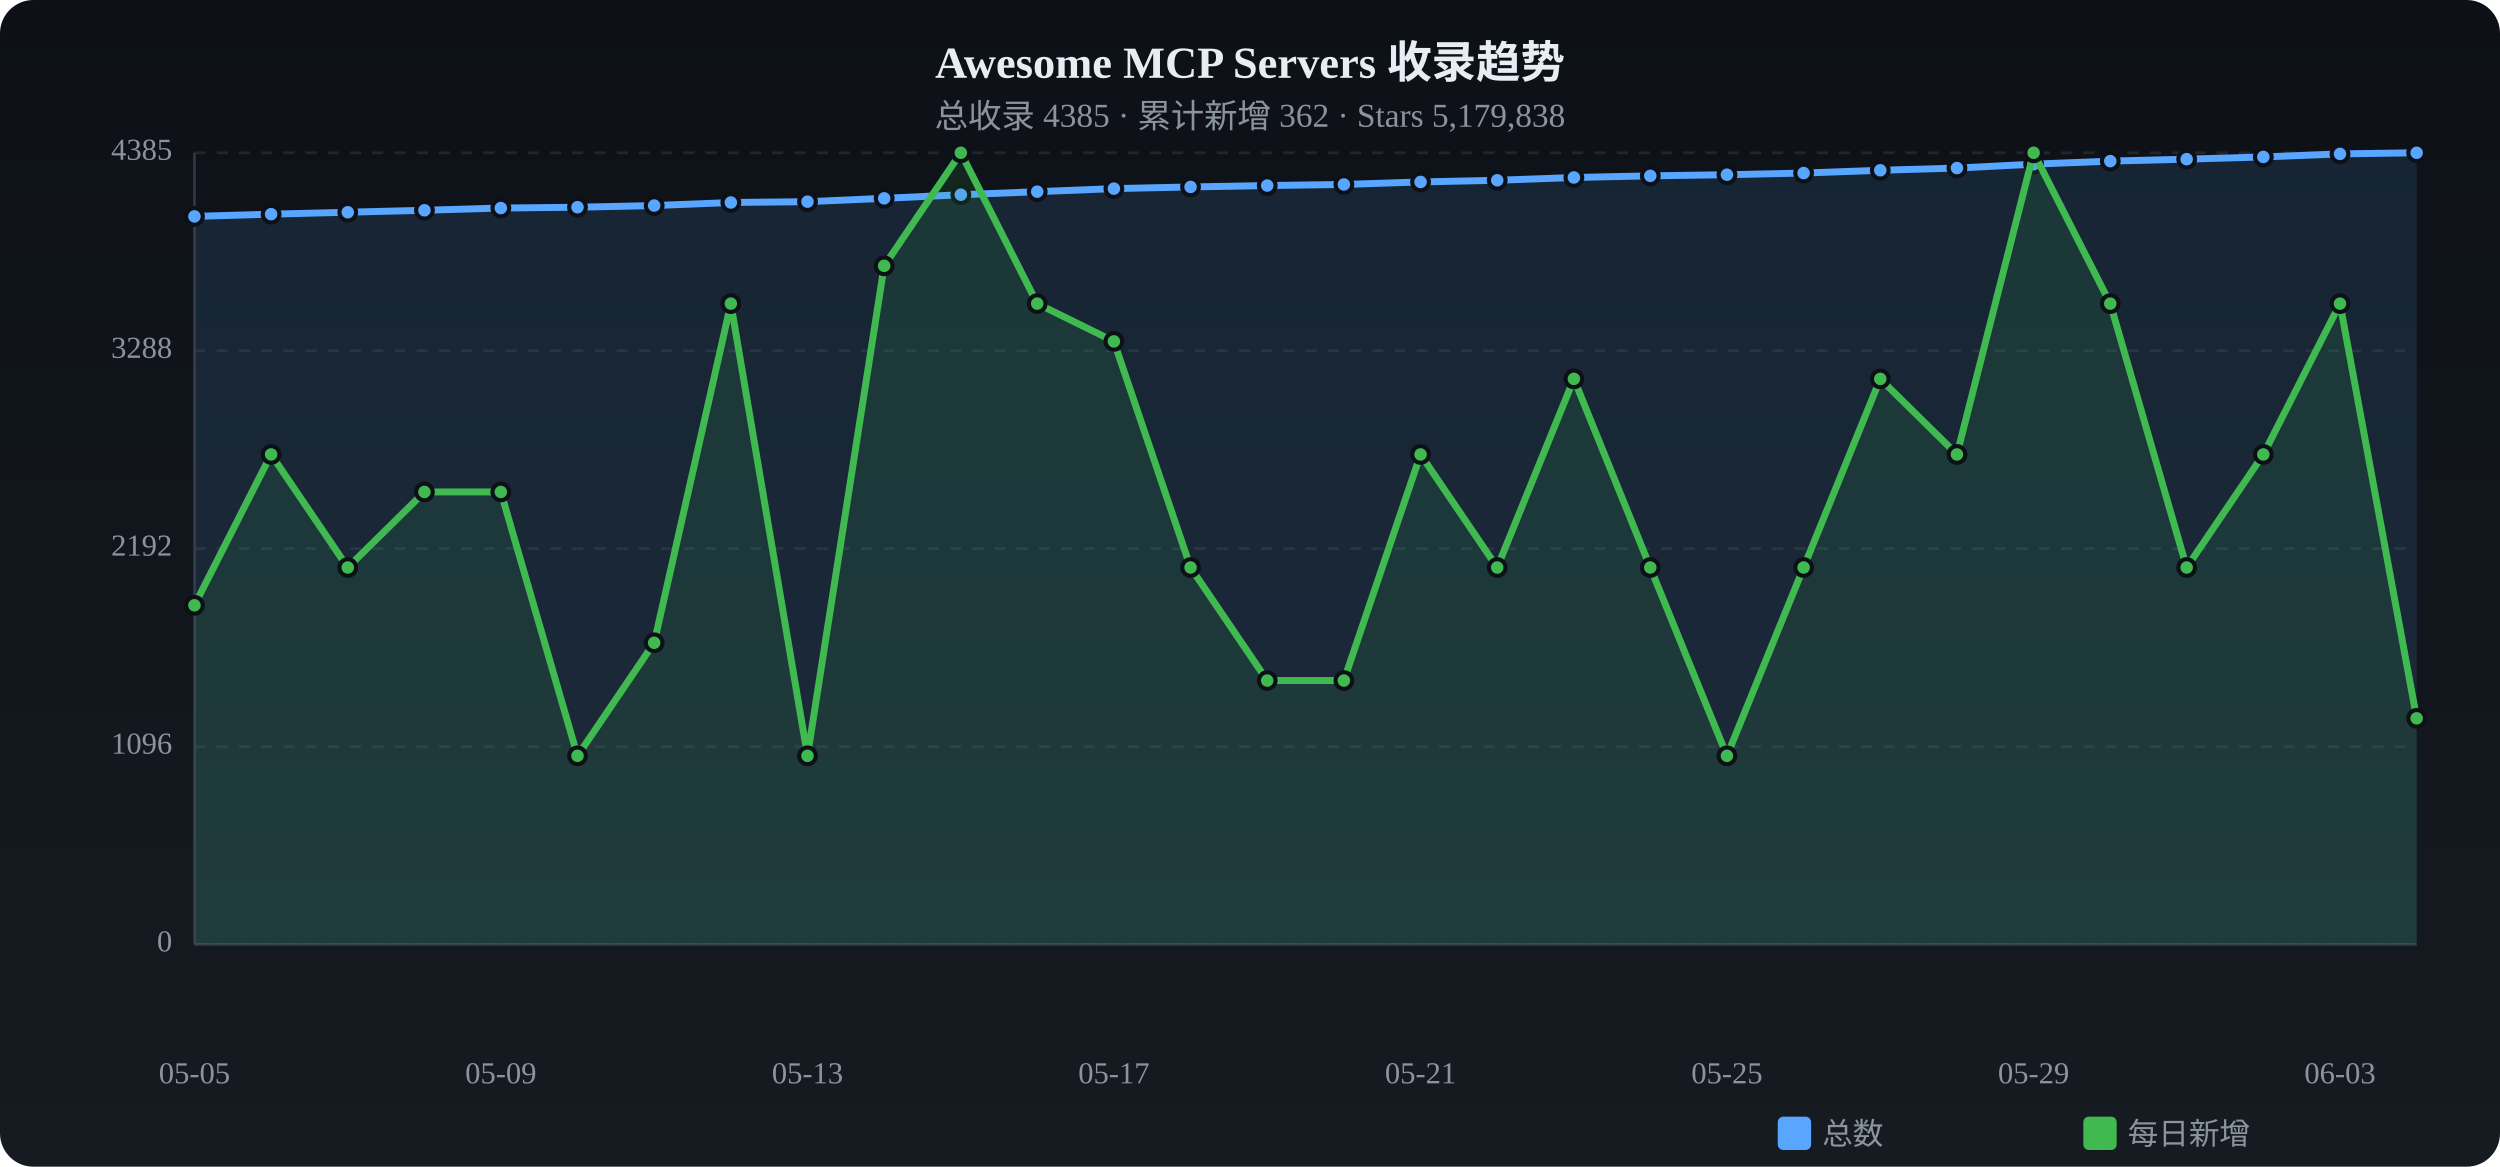
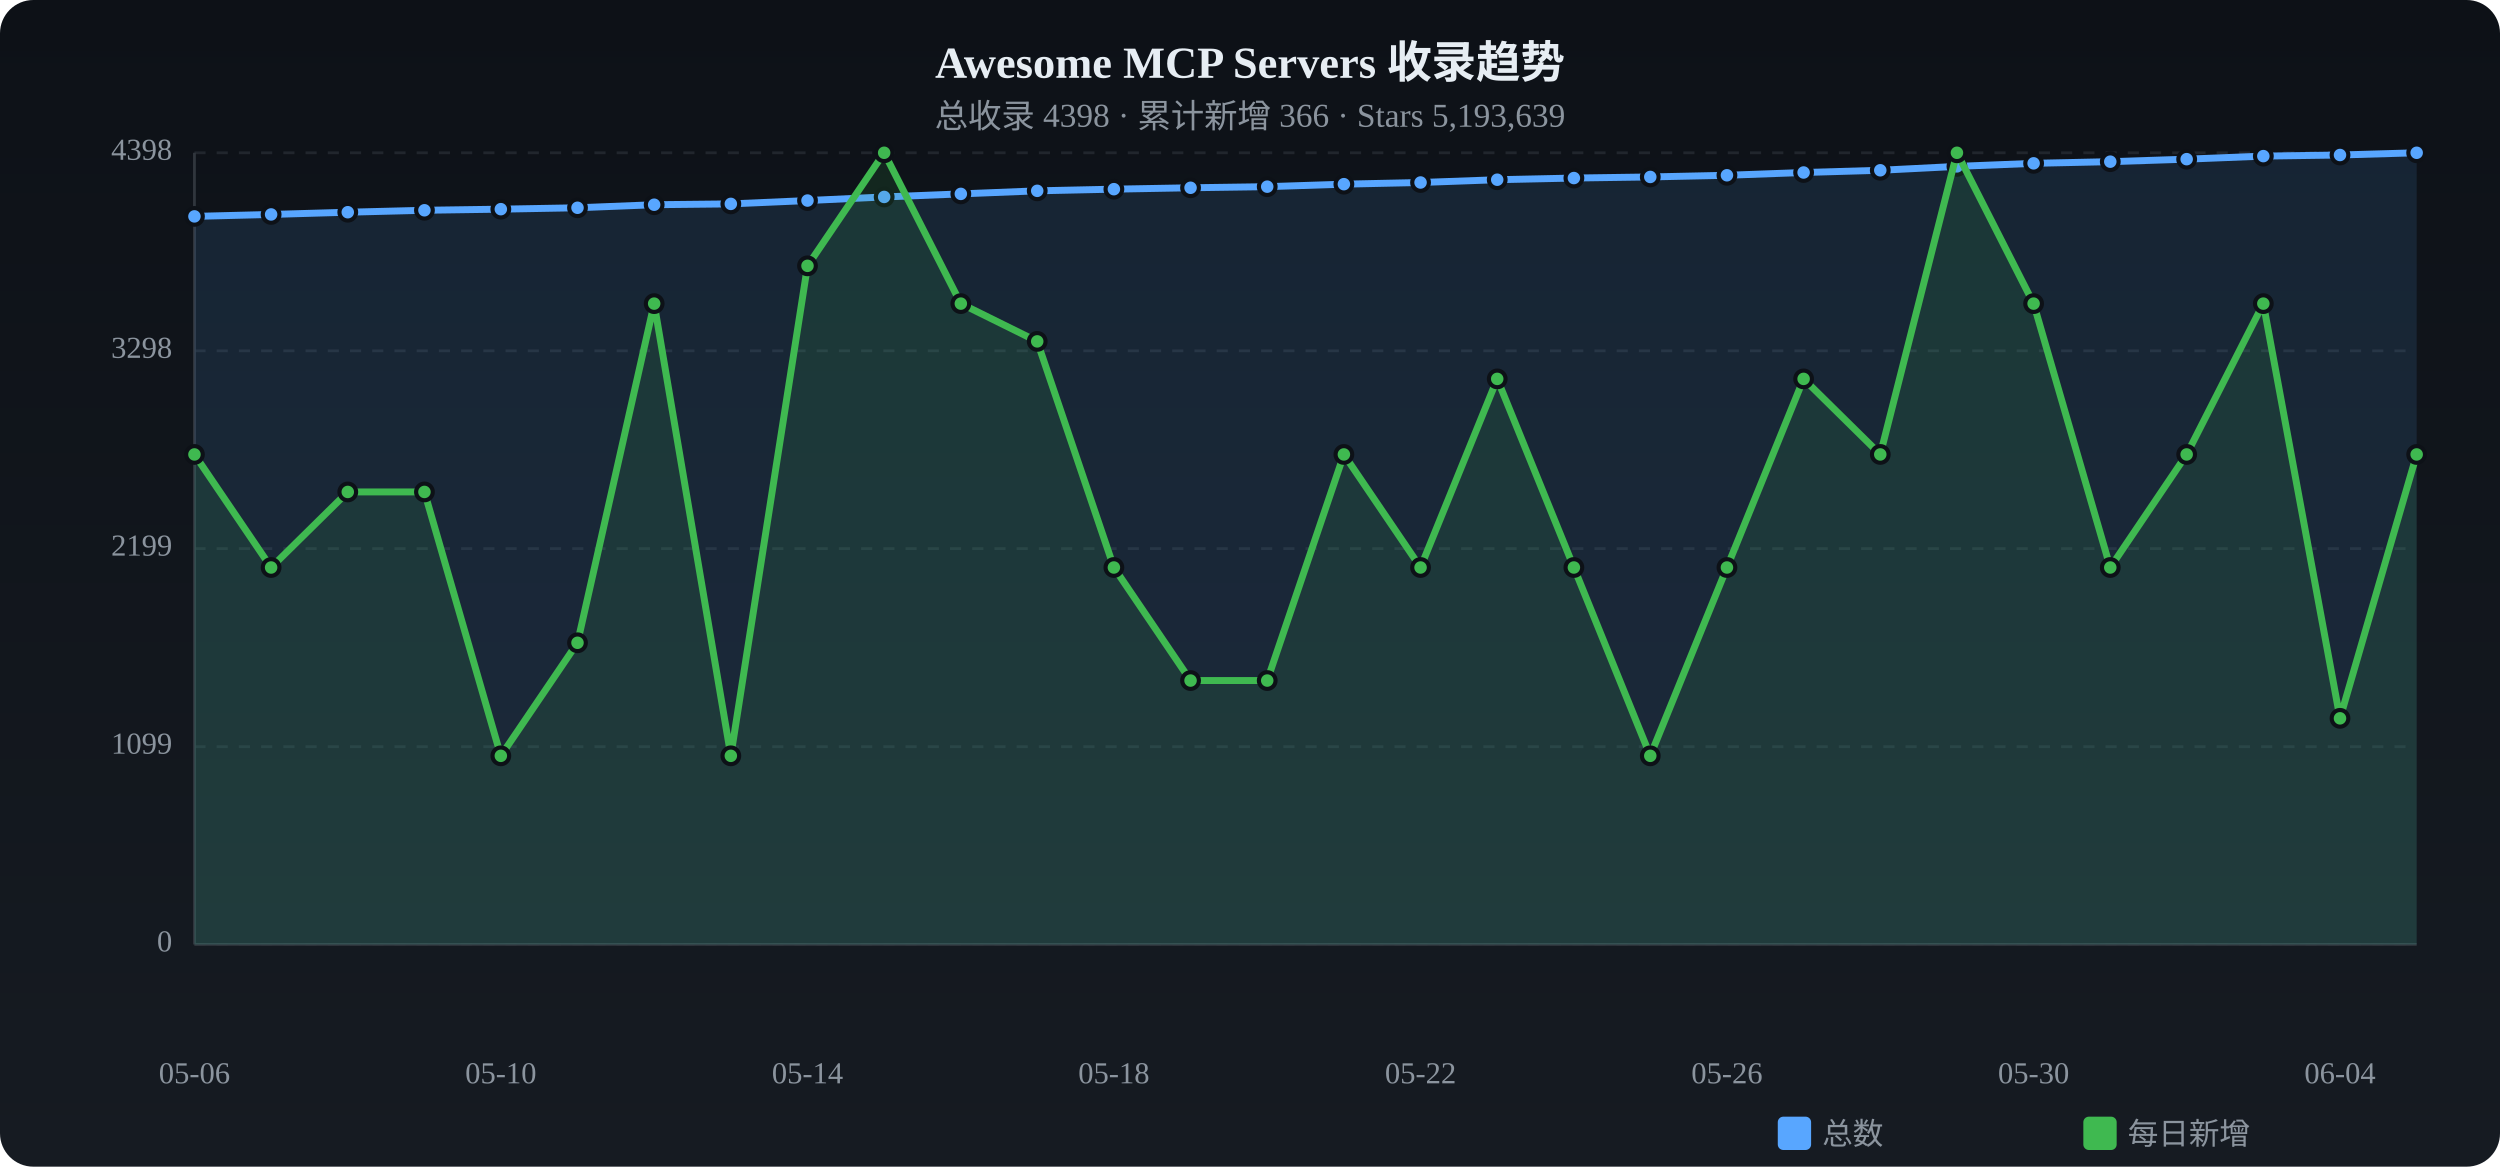
<svg xmlns="http://www.w3.org/2000/svg" viewBox="0 0 900 420" width="900" height="420">
  <defs>
    <linearGradient id="tbg" x1="0%" y1="0%" x2="0%" y2="100%">
      <stop offset="0%" stop-color="#0d1117" />
      <stop offset="100%" stop-color="#161b22" />
    </linearGradient>
  </defs>
  <rect width="900" height="420" rx="12" fill="url(#tbg)" />
  <text x="450.0" y="28" text-anchor="middle" fill="#e6edf3" font-size="16" font-weight="bold">Awesome MCP Servers 收录趋势</text>
-   <text x="450.0" y="46" text-anchor="middle" fill="#8b949e" font-size="12">总收录 4385 · 累计新增 362 · Stars 5,179,838</text>
+   <text x="450.0" y="46" text-anchor="middle" fill="#8b949e" font-size="12">总收录 4398 · 累计新增 366 · Stars 5,193,639</text>
  <text x="62" y="340.0" text-anchor="end" fill="#8b949e" font-size="11" dominant-baseline="middle">0</text>
  <line x1="70" y1="340.0" x2="870" y2="340.0" stroke="#21262d" stroke-dasharray="4 4" />
-   <text x="62" y="268.8" text-anchor="end" fill="#8b949e" font-size="11" dominant-baseline="middle">1096</text>
+   <text x="62" y="268.8" text-anchor="end" fill="#8b949e" font-size="11" dominant-baseline="middle">1099</text>
  <line x1="70" y1="268.8" x2="870" y2="268.8" stroke="#21262d" stroke-dasharray="4 4" />
-   <text x="62" y="197.5" text-anchor="end" fill="#8b949e" font-size="11" dominant-baseline="middle">2192</text>
+   <text x="62" y="197.5" text-anchor="end" fill="#8b949e" font-size="11" dominant-baseline="middle">2199</text>
  <line x1="70" y1="197.5" x2="870" y2="197.5" stroke="#21262d" stroke-dasharray="4 4" />
-   <text x="62" y="126.3" text-anchor="end" fill="#8b949e" font-size="11" dominant-baseline="middle">3288</text>
+   <text x="62" y="126.3" text-anchor="end" fill="#8b949e" font-size="11" dominant-baseline="middle">3298</text>
  <line x1="70" y1="126.3" x2="870" y2="126.3" stroke="#21262d" stroke-dasharray="4 4" />
-   <text x="62" y="55.0" text-anchor="end" fill="#8b949e" font-size="11" dominant-baseline="middle">4385</text>
+   <text x="62" y="55.0" text-anchor="end" fill="#8b949e" font-size="11" dominant-baseline="middle">4398</text>
  <line x1="70" y1="55.0" x2="870" y2="55.0" stroke="#21262d" stroke-dasharray="4 4" />
  <line x1="70" y1="55" x2="70" y2="340" stroke="#30363d" />
  <line x1="70" y1="340" x2="870" y2="340" stroke="#30363d" />
-   <path d="M70.0,77.9 L97.6,77.1 L125.2,76.4 L152.8,75.7 L180.3,74.9 L207.9,74.6 L235.5,74.0 L263.1,72.9 L290.7,72.6 L318.3,71.4 L345.9,70.1 L373.4,69.0 L401.0,67.9 L428.6,67.3 L456.2,66.8 L483.8,66.4 L511.4,65.5 L539.0,64.9 L566.6,63.9 L594.1,63.3 L621.7,62.9 L649.3,62.3 L676.9,61.3 L704.5,60.5 L732.1,59.1 L759.7,58.0 L787.2,57.3 L814.8,56.5 L842.4,55.4 L870.0,55.0 L870.0,340 L70.0,340 Z" fill="#58a6ff" opacity="0.12" />
-   <polyline points="70.0,77.9 97.6,77.1 125.2,76.4 152.8,75.7 180.3,74.9 207.9,74.6 235.5,74.0 263.1,72.9 290.7,72.6 318.3,71.4 345.9,70.1 373.4,69.0 401.0,67.9 428.6,67.3 456.2,66.8 483.8,66.4 511.4,65.5 539.0,64.9 566.6,63.9 594.1,63.3 621.7,62.9 649.3,62.3 676.9,61.3 704.5,60.5 732.1,59.1 759.7,58.0 787.2,57.3 814.8,56.5 842.4,55.4 870.0,55.0" fill="none" stroke="#58a6ff" stroke-width="2.5" stroke-linecap="round" stroke-linejoin="round" />
+   <path d="M70.0,77.9 L97.6,77.2 L125.2,76.4 L152.8,75.7 L180.3,75.3 L207.9,74.8 L235.5,73.7 L263.1,73.4 L290.7,72.2 L318.3,70.9 L345.9,69.8 L373.4,68.7 L401.0,68.1 L428.6,67.6 L456.2,67.2 L483.8,66.3 L511.4,65.7 L539.0,64.7 L566.6,64.1 L594.1,63.7 L621.7,63.1 L649.3,62.1 L676.9,61.3 L704.5,59.9 L732.1,58.8 L759.7,58.2 L787.2,57.3 L814.8,56.2 L842.4,55.8 L870.0,55.0 L870.0,340 L70.0,340 Z" fill="#58a6ff" opacity="0.12" />
+   <polyline points="70.0,77.9 97.6,77.2 125.2,76.4 152.8,75.7 180.3,75.3 207.9,74.8 235.5,73.7 263.1,73.4 290.7,72.2 318.3,70.9 345.9,69.8 373.4,68.7 401.0,68.1 428.6,67.6 456.2,67.2 483.8,66.3 511.4,65.7 539.0,64.7 566.6,64.1 594.1,63.7 621.7,63.1 649.3,62.1 676.9,61.3 704.5,59.9 732.1,58.8 759.7,58.2 787.2,57.3 814.8,56.2 842.4,55.8 870.0,55.0" fill="none" stroke="#58a6ff" stroke-width="2.5" stroke-linecap="round" stroke-linejoin="round" />
  <circle cx="70.0" cy="77.9" r="3" fill="#58a6ff" stroke="#0d1117" stroke-width="1.5" />
-   <circle cx="97.6" cy="77.1" r="3" fill="#58a6ff" stroke="#0d1117" stroke-width="1.5" />
+   <circle cx="97.6" cy="77.2" r="3" fill="#58a6ff" stroke="#0d1117" stroke-width="1.5" />
  <circle cx="125.2" cy="76.4" r="3" fill="#58a6ff" stroke="#0d1117" stroke-width="1.5" />
  <circle cx="152.8" cy="75.7" r="3" fill="#58a6ff" stroke="#0d1117" stroke-width="1.5" />
-   <circle cx="180.3" cy="74.9" r="3" fill="#58a6ff" stroke="#0d1117" stroke-width="1.5" />
-   <circle cx="207.9" cy="74.6" r="3" fill="#58a6ff" stroke="#0d1117" stroke-width="1.5" />
-   <circle cx="235.5" cy="74.0" r="3" fill="#58a6ff" stroke="#0d1117" stroke-width="1.5" />
-   <circle cx="263.1" cy="72.9" r="3" fill="#58a6ff" stroke="#0d1117" stroke-width="1.5" />
-   <circle cx="290.7" cy="72.6" r="3" fill="#58a6ff" stroke="#0d1117" stroke-width="1.5" />
-   <circle cx="318.3" cy="71.4" r="3" fill="#58a6ff" stroke="#0d1117" stroke-width="1.5" />
-   <circle cx="345.9" cy="70.1" r="3" fill="#58a6ff" stroke="#0d1117" stroke-width="1.5" />
-   <circle cx="373.4" cy="69.0" r="3" fill="#58a6ff" stroke="#0d1117" stroke-width="1.5" />
-   <circle cx="401.0" cy="67.9" r="3" fill="#58a6ff" stroke="#0d1117" stroke-width="1.5" />
-   <circle cx="428.6" cy="67.3" r="3" fill="#58a6ff" stroke="#0d1117" stroke-width="1.5" />
-   <circle cx="456.2" cy="66.8" r="3" fill="#58a6ff" stroke="#0d1117" stroke-width="1.5" />
-   <circle cx="483.8" cy="66.4" r="3" fill="#58a6ff" stroke="#0d1117" stroke-width="1.5" />
-   <circle cx="511.4" cy="65.5" r="3" fill="#58a6ff" stroke="#0d1117" stroke-width="1.5" />
-   <circle cx="539.0" cy="64.9" r="3" fill="#58a6ff" stroke="#0d1117" stroke-width="1.5" />
-   <circle cx="566.6" cy="63.9" r="3" fill="#58a6ff" stroke="#0d1117" stroke-width="1.5" />
-   <circle cx="594.1" cy="63.3" r="3" fill="#58a6ff" stroke="#0d1117" stroke-width="1.5" />
-   <circle cx="621.7" cy="62.9" r="3" fill="#58a6ff" stroke="#0d1117" stroke-width="1.5" />
-   <circle cx="649.3" cy="62.3" r="3" fill="#58a6ff" stroke="#0d1117" stroke-width="1.5" />
+   <circle cx="180.3" cy="75.3" r="3" fill="#58a6ff" stroke="#0d1117" stroke-width="1.5" />
+   <circle cx="207.9" cy="74.8" r="3" fill="#58a6ff" stroke="#0d1117" stroke-width="1.5" />
+   <circle cx="235.5" cy="73.7" r="3" fill="#58a6ff" stroke="#0d1117" stroke-width="1.5" />
+   <circle cx="263.1" cy="73.4" r="3" fill="#58a6ff" stroke="#0d1117" stroke-width="1.5" />
+   <circle cx="290.7" cy="72.2" r="3" fill="#58a6ff" stroke="#0d1117" stroke-width="1.5" />
+   <circle cx="318.3" cy="70.9" r="3" fill="#58a6ff" stroke="#0d1117" stroke-width="1.5" />
+   <circle cx="345.9" cy="69.8" r="3" fill="#58a6ff" stroke="#0d1117" stroke-width="1.5" />
+   <circle cx="373.4" cy="68.7" r="3" fill="#58a6ff" stroke="#0d1117" stroke-width="1.5" />
+   <circle cx="401.0" cy="68.1" r="3" fill="#58a6ff" stroke="#0d1117" stroke-width="1.5" />
+   <circle cx="428.6" cy="67.6" r="3" fill="#58a6ff" stroke="#0d1117" stroke-width="1.5" />
+   <circle cx="456.2" cy="67.2" r="3" fill="#58a6ff" stroke="#0d1117" stroke-width="1.5" />
+   <circle cx="483.8" cy="66.3" r="3" fill="#58a6ff" stroke="#0d1117" stroke-width="1.5" />
+   <circle cx="511.4" cy="65.7" r="3" fill="#58a6ff" stroke="#0d1117" stroke-width="1.5" />
+   <circle cx="539.0" cy="64.7" r="3" fill="#58a6ff" stroke="#0d1117" stroke-width="1.5" />
+   <circle cx="566.6" cy="64.1" r="3" fill="#58a6ff" stroke="#0d1117" stroke-width="1.5" />
+   <circle cx="594.1" cy="63.7" r="3" fill="#58a6ff" stroke="#0d1117" stroke-width="1.5" />
+   <circle cx="621.7" cy="63.1" r="3" fill="#58a6ff" stroke="#0d1117" stroke-width="1.5" />
+   <circle cx="649.3" cy="62.1" r="3" fill="#58a6ff" stroke="#0d1117" stroke-width="1.5" />
  <circle cx="676.9" cy="61.3" r="3" fill="#58a6ff" stroke="#0d1117" stroke-width="1.5" />
-   <circle cx="704.5" cy="60.5" r="3" fill="#58a6ff" stroke="#0d1117" stroke-width="1.5" />
-   <circle cx="732.1" cy="59.1" r="3" fill="#58a6ff" stroke="#0d1117" stroke-width="1.5" />
-   <circle cx="759.7" cy="58.0" r="3" fill="#58a6ff" stroke="#0d1117" stroke-width="1.5" />
+   <circle cx="704.5" cy="59.9" r="3" fill="#58a6ff" stroke="#0d1117" stroke-width="1.5" />
+   <circle cx="732.1" cy="58.8" r="3" fill="#58a6ff" stroke="#0d1117" stroke-width="1.5" />
+   <circle cx="759.7" cy="58.2" r="3" fill="#58a6ff" stroke="#0d1117" stroke-width="1.5" />
  <circle cx="787.2" cy="57.3" r="3" fill="#58a6ff" stroke="#0d1117" stroke-width="1.5" />
-   <circle cx="814.8" cy="56.5" r="3" fill="#58a6ff" stroke="#0d1117" stroke-width="1.5" />
-   <circle cx="842.4" cy="55.4" r="3" fill="#58a6ff" stroke="#0d1117" stroke-width="1.5" />
+   <circle cx="814.8" cy="56.2" r="3" fill="#58a6ff" stroke="#0d1117" stroke-width="1.5" />
+   <circle cx="842.4" cy="55.8" r="3" fill="#58a6ff" stroke="#0d1117" stroke-width="1.5" />
  <circle cx="870.0" cy="55.0" r="3" fill="#58a6ff" stroke="#0d1117" stroke-width="1.5" />
-   <path d="M70.0,217.9 L97.6,163.6 L125.2,204.3 L152.8,177.1 L180.3,177.1 L207.9,272.1 L235.5,231.4 L263.1,109.3 L290.7,272.1 L318.3,95.7 L345.9,55.0 L373.4,109.3 L401.0,122.9 L428.6,204.3 L456.2,245.0 L483.8,245.0 L511.4,163.6 L539.0,204.3 L566.6,136.4 L594.1,204.3 L621.7,272.1 L649.3,204.3 L676.9,136.4 L704.5,163.6 L732.1,55.0 L759.7,109.3 L787.2,204.3 L814.8,163.6 L842.4,109.3 L870.0,258.6 L870.0,340 L70.0,340 Z" fill="#3fb950" opacity="0.12" />
-   <polyline points="70.0,217.9 97.6,163.6 125.2,204.3 152.8,177.1 180.3,177.1 207.9,272.1 235.5,231.4 263.1,109.3 290.7,272.1 318.3,95.7 345.9,55.0 373.4,109.3 401.0,122.9 428.6,204.3 456.2,245.0 483.8,245.0 511.4,163.6 539.0,204.3 566.6,136.4 594.1,204.3 621.7,272.1 649.3,204.3 676.9,136.4 704.5,163.6 732.1,55.0 759.7,109.3 787.2,204.3 814.8,163.6 842.4,109.3 870.0,258.6" fill="none" stroke="#3fb950" stroke-width="2.5" stroke-linecap="round" stroke-linejoin="round" />
-   <circle cx="70.0" cy="217.9" r="3" fill="#3fb950" stroke="#0d1117" stroke-width="1.5" />
-   <circle cx="97.6" cy="163.6" r="3" fill="#3fb950" stroke="#0d1117" stroke-width="1.5" />
-   <circle cx="125.2" cy="204.3" r="3" fill="#3fb950" stroke="#0d1117" stroke-width="1.5" />
+   <path d="M70.0,163.6 L97.6,204.3 L125.2,177.1 L152.8,177.1 L180.3,272.1 L207.9,231.4 L235.5,109.3 L263.1,272.1 L290.7,95.7 L318.3,55.0 L345.9,109.3 L373.4,122.9 L401.0,204.3 L428.6,245.0 L456.2,245.0 L483.8,163.6 L511.4,204.3 L539.0,136.4 L566.6,204.3 L594.1,272.1 L621.7,204.3 L649.3,136.4 L676.9,163.6 L704.5,55.0 L732.1,109.3 L759.7,204.3 L787.2,163.6 L814.8,109.3 L842.4,258.6 L870.0,163.6 L870.0,340 L70.0,340 Z" fill="#3fb950" opacity="0.12" />
+   <polyline points="70.0,163.6 97.6,204.3 125.2,177.1 152.8,177.1 180.3,272.1 207.9,231.4 235.5,109.3 263.1,272.1 290.7,95.7 318.3,55.0 345.9,109.3 373.4,122.9 401.0,204.3 428.6,245.0 456.2,245.0 483.8,163.6 511.4,204.3 539.0,136.4 566.6,204.3 594.1,272.1 621.7,204.3 649.3,136.4 676.9,163.6 704.5,55.0 732.1,109.3 759.7,204.3 787.2,163.6 814.8,109.3 842.4,258.6 870.0,163.6" fill="none" stroke="#3fb950" stroke-width="2.5" stroke-linecap="round" stroke-linejoin="round" />
+   <circle cx="70.0" cy="163.6" r="3" fill="#3fb950" stroke="#0d1117" stroke-width="1.5" />
+   <circle cx="97.6" cy="204.3" r="3" fill="#3fb950" stroke="#0d1117" stroke-width="1.5" />
+   <circle cx="125.2" cy="177.1" r="3" fill="#3fb950" stroke="#0d1117" stroke-width="1.5" />
  <circle cx="152.8" cy="177.1" r="3" fill="#3fb950" stroke="#0d1117" stroke-width="1.5" />
-   <circle cx="180.3" cy="177.1" r="3" fill="#3fb950" stroke="#0d1117" stroke-width="1.5" />
-   <circle cx="207.9" cy="272.1" r="3" fill="#3fb950" stroke="#0d1117" stroke-width="1.5" />
-   <circle cx="235.5" cy="231.4" r="3" fill="#3fb950" stroke="#0d1117" stroke-width="1.5" />
-   <circle cx="263.1" cy="109.3" r="3" fill="#3fb950" stroke="#0d1117" stroke-width="1.5" />
-   <circle cx="290.7" cy="272.1" r="3" fill="#3fb950" stroke="#0d1117" stroke-width="1.5" />
-   <circle cx="318.3" cy="95.7" r="3" fill="#3fb950" stroke="#0d1117" stroke-width="1.5" />
-   <circle cx="345.9" cy="55.0" r="3" fill="#3fb950" stroke="#0d1117" stroke-width="1.5" />
-   <circle cx="373.4" cy="109.3" r="3" fill="#3fb950" stroke="#0d1117" stroke-width="1.5" />
-   <circle cx="401.0" cy="122.9" r="3" fill="#3fb950" stroke="#0d1117" stroke-width="1.5" />
-   <circle cx="428.6" cy="204.3" r="3" fill="#3fb950" stroke="#0d1117" stroke-width="1.5" />
+   <circle cx="180.3" cy="272.1" r="3" fill="#3fb950" stroke="#0d1117" stroke-width="1.5" />
+   <circle cx="207.9" cy="231.4" r="3" fill="#3fb950" stroke="#0d1117" stroke-width="1.5" />
+   <circle cx="235.5" cy="109.3" r="3" fill="#3fb950" stroke="#0d1117" stroke-width="1.5" />
+   <circle cx="263.1" cy="272.1" r="3" fill="#3fb950" stroke="#0d1117" stroke-width="1.5" />
+   <circle cx="290.7" cy="95.7" r="3" fill="#3fb950" stroke="#0d1117" stroke-width="1.5" />
+   <circle cx="318.3" cy="55.0" r="3" fill="#3fb950" stroke="#0d1117" stroke-width="1.5" />
+   <circle cx="345.9" cy="109.3" r="3" fill="#3fb950" stroke="#0d1117" stroke-width="1.5" />
+   <circle cx="373.4" cy="122.9" r="3" fill="#3fb950" stroke="#0d1117" stroke-width="1.5" />
+   <circle cx="401.0" cy="204.3" r="3" fill="#3fb950" stroke="#0d1117" stroke-width="1.5" />
+   <circle cx="428.6" cy="245.0" r="3" fill="#3fb950" stroke="#0d1117" stroke-width="1.5" />
  <circle cx="456.2" cy="245.0" r="3" fill="#3fb950" stroke="#0d1117" stroke-width="1.5" />
-   <circle cx="483.8" cy="245.0" r="3" fill="#3fb950" stroke="#0d1117" stroke-width="1.5" />
-   <circle cx="511.4" cy="163.6" r="3" fill="#3fb950" stroke="#0d1117" stroke-width="1.5" />
-   <circle cx="539.0" cy="204.3" r="3" fill="#3fb950" stroke="#0d1117" stroke-width="1.5" />
-   <circle cx="566.6" cy="136.4" r="3" fill="#3fb950" stroke="#0d1117" stroke-width="1.5" />
-   <circle cx="594.1" cy="204.3" r="3" fill="#3fb950" stroke="#0d1117" stroke-width="1.5" />
-   <circle cx="621.7" cy="272.1" r="3" fill="#3fb950" stroke="#0d1117" stroke-width="1.5" />
-   <circle cx="649.3" cy="204.3" r="3" fill="#3fb950" stroke="#0d1117" stroke-width="1.5" />
-   <circle cx="676.9" cy="136.4" r="3" fill="#3fb950" stroke="#0d1117" stroke-width="1.5" />
-   <circle cx="704.5" cy="163.6" r="3" fill="#3fb950" stroke="#0d1117" stroke-width="1.5" />
-   <circle cx="732.1" cy="55.0" r="3" fill="#3fb950" stroke="#0d1117" stroke-width="1.5" />
-   <circle cx="759.7" cy="109.3" r="3" fill="#3fb950" stroke="#0d1117" stroke-width="1.5" />
-   <circle cx="787.2" cy="204.3" r="3" fill="#3fb950" stroke="#0d1117" stroke-width="1.5" />
-   <circle cx="814.8" cy="163.6" r="3" fill="#3fb950" stroke="#0d1117" stroke-width="1.5" />
-   <circle cx="842.4" cy="109.3" r="3" fill="#3fb950" stroke="#0d1117" stroke-width="1.5" />
-   <circle cx="870.0" cy="258.6" r="3" fill="#3fb950" stroke="#0d1117" stroke-width="1.5" />
-   <text x="70.0" y="390" text-anchor="middle" fill="#8b949e" font-size="11">05-05</text>
-   <text x="180.3" y="390" text-anchor="middle" fill="#8b949e" font-size="11">05-09</text>
-   <text x="290.7" y="390" text-anchor="middle" fill="#8b949e" font-size="11">05-13</text>
-   <text x="401.0" y="390" text-anchor="middle" fill="#8b949e" font-size="11">05-17</text>
-   <text x="511.4" y="390" text-anchor="middle" fill="#8b949e" font-size="11">05-21</text>
-   <text x="621.7" y="390" text-anchor="middle" fill="#8b949e" font-size="11">05-25</text>
-   <text x="732.1" y="390" text-anchor="middle" fill="#8b949e" font-size="11">05-29</text>
-   <text x="842.4" y="390" text-anchor="middle" fill="#8b949e" font-size="11">06-03</text>
+   <circle cx="483.8" cy="163.6" r="3" fill="#3fb950" stroke="#0d1117" stroke-width="1.5" />
+   <circle cx="511.4" cy="204.3" r="3" fill="#3fb950" stroke="#0d1117" stroke-width="1.5" />
+   <circle cx="539.0" cy="136.4" r="3" fill="#3fb950" stroke="#0d1117" stroke-width="1.5" />
+   <circle cx="566.6" cy="204.3" r="3" fill="#3fb950" stroke="#0d1117" stroke-width="1.5" />
+   <circle cx="594.1" cy="272.1" r="3" fill="#3fb950" stroke="#0d1117" stroke-width="1.5" />
+   <circle cx="621.7" cy="204.3" r="3" fill="#3fb950" stroke="#0d1117" stroke-width="1.5" />
+   <circle cx="649.3" cy="136.4" r="3" fill="#3fb950" stroke="#0d1117" stroke-width="1.5" />
+   <circle cx="676.9" cy="163.6" r="3" fill="#3fb950" stroke="#0d1117" stroke-width="1.5" />
+   <circle cx="704.5" cy="55.0" r="3" fill="#3fb950" stroke="#0d1117" stroke-width="1.5" />
+   <circle cx="732.1" cy="109.3" r="3" fill="#3fb950" stroke="#0d1117" stroke-width="1.5" />
+   <circle cx="759.7" cy="204.3" r="3" fill="#3fb950" stroke="#0d1117" stroke-width="1.5" />
+   <circle cx="787.2" cy="163.6" r="3" fill="#3fb950" stroke="#0d1117" stroke-width="1.5" />
+   <circle cx="814.8" cy="109.3" r="3" fill="#3fb950" stroke="#0d1117" stroke-width="1.5" />
+   <circle cx="842.4" cy="258.6" r="3" fill="#3fb950" stroke="#0d1117" stroke-width="1.5" />
+   <circle cx="870.0" cy="163.6" r="3" fill="#3fb950" stroke="#0d1117" stroke-width="1.5" />
+   <text x="70.0" y="390" text-anchor="middle" fill="#8b949e" font-size="11">05-06</text>
+   <text x="180.3" y="390" text-anchor="middle" fill="#8b949e" font-size="11">05-10</text>
+   <text x="290.7" y="390" text-anchor="middle" fill="#8b949e" font-size="11">05-14</text>
+   <text x="401.0" y="390" text-anchor="middle" fill="#8b949e" font-size="11">05-18</text>
+   <text x="511.4" y="390" text-anchor="middle" fill="#8b949e" font-size="11">05-22</text>
+   <text x="621.7" y="390" text-anchor="middle" fill="#8b949e" font-size="11">05-26</text>
+   <text x="732.1" y="390" text-anchor="middle" fill="#8b949e" font-size="11">05-30</text>
+   <text x="842.4" y="390" text-anchor="middle" fill="#8b949e" font-size="11">06-04</text>
  <rect x="640" y="402" width="12" height="12" rx="2" fill="#58a6ff" />
  <text x="656" y="412" fill="#8b949e" font-size="11">总数</text>
  <rect x="750" y="402" width="12" height="12" rx="2" fill="#3fb950" />
  <text x="766" y="412" fill="#8b949e" font-size="11">每日新增</text>
</svg>
